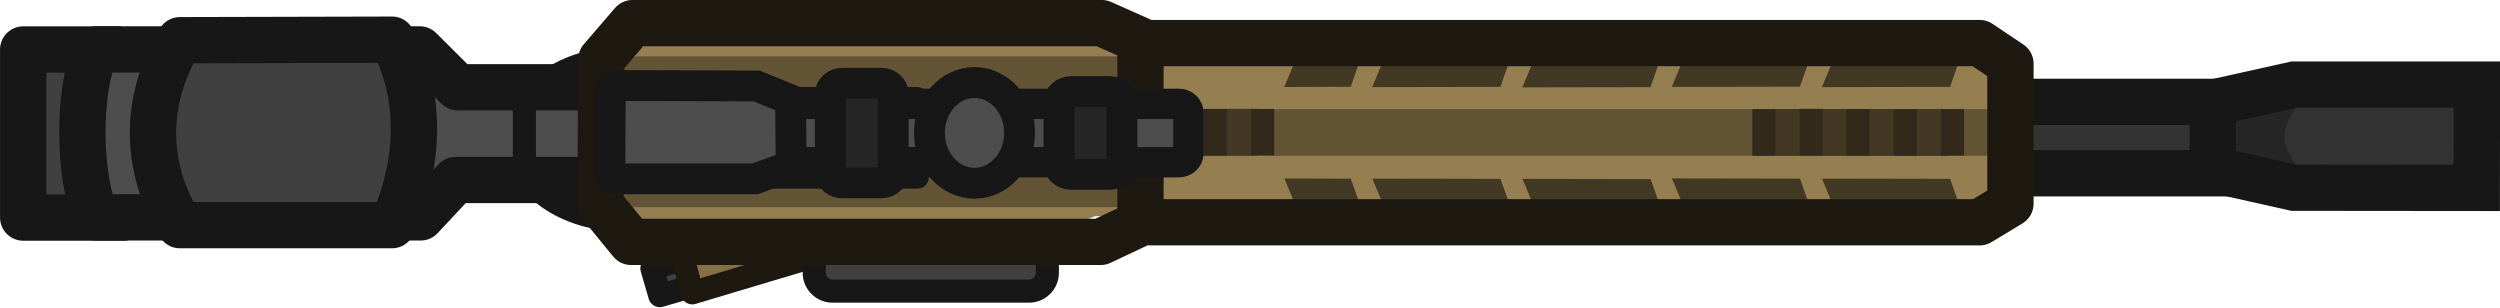
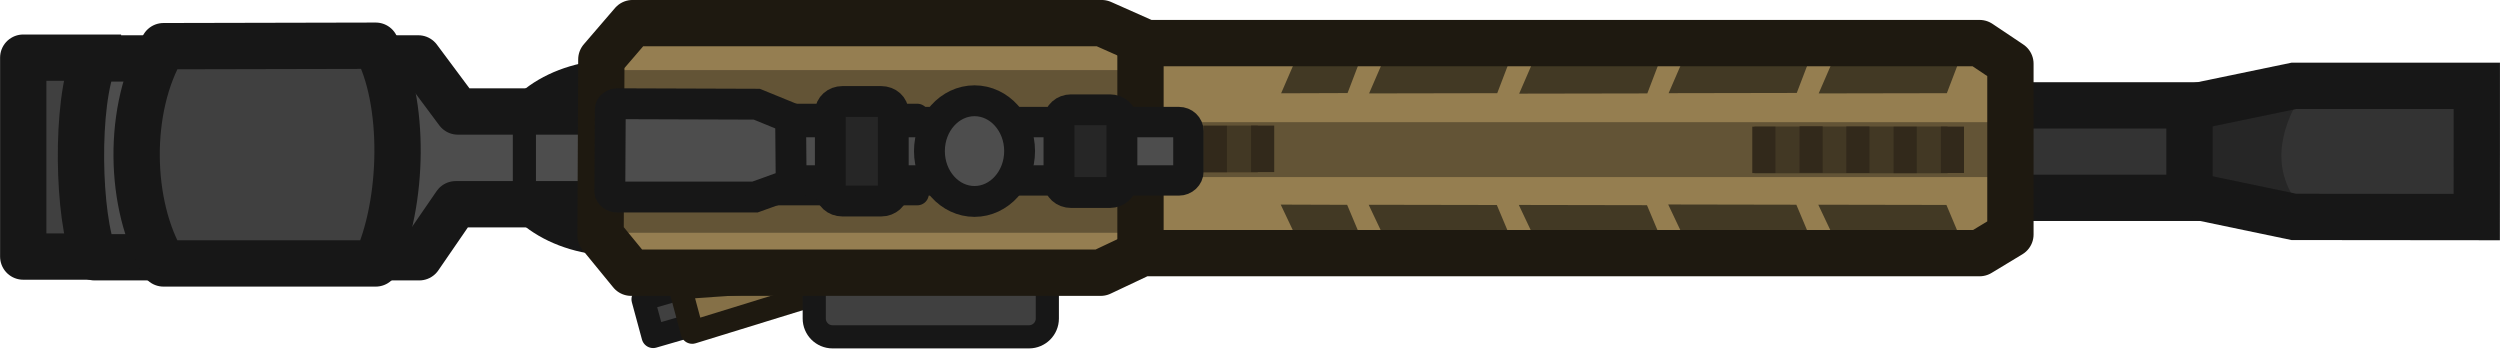
- <svg xmlns="http://www.w3.org/2000/svg" width="161.981" height="19.9" viewBox="0 0 42.858 5.265" version="1.1" id="svg1">
+ <svg xmlns="http://www.w3.org/2000/svg" width="161.981" height="22.574" viewBox="0 0 42.858 5.973" version="1.1" id="svg1">
  <defs id="defs1">
    </defs>
-   <g id="layer1" transform="translate(-116.4042,-140.3702)">
+   <g id="layer1" transform="translate(-116.4042,-139.841)">
    <g id="layer1-62-8-2" transform="translate(110.6757,-12.37648)">
-       <path style="fill:#333333;fill-opacity:1;stroke:none;stroke-width:0.794;stroke-dasharray:none;stroke-opacity:1" d="m 43.601,154.512 1.52,-0.62 c 0,0 3.405,-0.042 3.333,0 -0.073,0.042 0.071,2.299 0,2.28 -0.071,-0.019 -3.257,0.053 -3.309,0 -0.053,-0.053 -1.473,-0.62 -1.473,-0.62 z" id="path57-3-6-3" />
-       <path style="fill:#262626;fill-opacity:1;stroke:none;stroke-width:0.794;stroke-dasharray:none;stroke-opacity:1" d="m 45.222,154.382 c -0.443,0.657 -0.436,0.763 0,1.397 l -1.345,-0.322 v -1.067 z" id="path58-0-1-6" />
-       <rect style="fill:#333333;fill-opacity:1;stroke:#171717;stroke-width:0.794;stroke-dasharray:none;stroke-opacity:1" id="rect55-9-1-0" width="15.557" height="1.224" x="28.104" y="154.493" ry="0" />
-       <path style="fill:none;fill-opacity:1;stroke:#171717;stroke-width:0.794;stroke-dasharray:none;stroke-opacity:1" d="m 98.549,173.746 1.474,-0.328 h 3.135 l 3e-5,0.944 m -4.609,0.493 1.473,0.33 3.135,0.003 9.7e-4,-0.944" id="path56-9-0-3" transform="translate(-54.9684,-19.22075)" />
-       <ellipse style="fill:#595959;fill-opacity:1;stroke:#171717;stroke-width:0.794;stroke-linejoin:round;stroke-dasharray:none;stroke-opacity:1" id="path87-4-7" ry="1.191" rx="1.687" cy="155.132" cx="16.438" />
-       <path style="fill:#404040;fill-opacity:1;stroke:#171717;stroke-width:0.794;stroke-linejoin:round;stroke-dasharray:none;stroke-opacity:1" d="m 7.804,153.595 h -1.678 v 2.881 h 1.786" id="path85-3-9" />
-       <path style="fill:#957e50;fill-opacity:1;stroke:none;stroke-width:1.337;stroke-linejoin:round;stroke-dasharray:none;stroke-opacity:1" d="m 16.114,153.592 h 23.814 v 2.861 h -23.954 z" id="path82-3-8" />
-       <path style="fill:#4d4d4d;fill-opacity:1;stroke:#171717;stroke-width:0.794;stroke-linejoin:round;stroke-dasharray:none;stroke-opacity:1" d="m 16.379,154.243 h -2.802 l -0.652,-0.649 H 7.375 c -0.335,0.758 -0.289,2.212 0,2.879 h 5.565 l 0.599,-0.641 h 2.769" id="path83-8-4" />
-       <path style="fill:#404040;fill-opacity:1;stroke:#171717;stroke-width:0.397;stroke-linejoin:round;stroke-dasharray:none;stroke-opacity:1" d="m 17.798,157.089 -0.893,0.259 0.135,0.466 0.91,-0.264 z" id="path93-3-7" />
-       <path style="fill:#857047;fill-opacity:1;stroke:#1e1910;stroke-width:0.397;stroke-linejoin:round;stroke-dasharray:none;stroke-opacity:1" d="m 19.735,157.126 -2.139,0.64 -0.205,-0.763 z" id="path90-9-5" />
-       <rect style="fill:#404040;fill-opacity:1;stroke:#171717;stroke-width:0.397;stroke-linejoin:round;stroke-dasharray:none;stroke-opacity:1" id="rect89-8-4-3" width="3.996" height="1.188" x="19.687" y="156.549" ry="0.314" />
-       <path style="fill:#957e51;fill-opacity:1;stroke:none;stroke-width:0.794;stroke-linejoin:round;stroke-dasharray:none;stroke-opacity:1" d="m 16.563,153.294 8.606,0.21 v 2.654 l -0.994,0.433 -7.671,-0.059 -0.456,-0.83 z" id="path88-7-9" />
-       <rect style="fill:#635436;fill-opacity:1;stroke:none;stroke-width:0.758;stroke-linejoin:round;stroke-dasharray:none;stroke-opacity:1" id="rect87-1-6" width="24.16" height="0.8" x="16.016" y="154.618" />
-       <rect style="fill:#635436;fill-opacity:1;stroke:none;stroke-width:0.843;stroke-linejoin:round;stroke-dasharray:none;stroke-opacity:1" id="rect87-7-4-2" width="9.26" height="2.585" x="16.082" y="153.713" />
+       <path style="fill:#333333;fill-opacity:1;stroke:none;stroke-width:0.794;stroke-dasharray:none;stroke-opacity:1" d="m 43.601,154.368 1.52,-0.62 c 0,0 3.405,-0.042 3.333,0 -0.073,0.042 0.071,2.299 0,2.28 -0.071,-0.019 -3.257,0.053 -3.309,0 -0.053,-0.053 -1.473,-0.62 -1.473,-0.62 z" id="path57-3-6-3" />
+       <path style="fill:#262626;fill-opacity:1;stroke:none;stroke-width:0.794;stroke-dasharray:none;stroke-opacity:1" d="m 45.279,153.689 c -0.443,0.657 -0.627,1.337 -0.191,1.971 l -1.741,-0.348 v -1.596 z" id="path58-0-1-6" />
+       <rect style="fill:#333333;fill-opacity:1;stroke:#171717;stroke-width:0.794;stroke-dasharray:none;stroke-opacity:1" id="rect55-9-1-0" width="15.557" height="1.585" x="27.707" y="154.024" ry="0" />
+       <path style="fill:none;fill-opacity:1;stroke:#171717;stroke-width:0.794;stroke-dasharray:none;stroke-opacity:1" d="m 98.351,173.524 1.672,-0.347 h 3.135 l 3e-5,1.184 m -4.807,0.714 1.671,0.349 3.135,0.003 0.001,-1.184" id="path56-9-0-3" transform="translate(-54.9684,-19.48805)" />
+       <ellipse style="fill:#595959;fill-opacity:1;stroke:#171717;stroke-width:0.842;stroke-linejoin:round;stroke-dasharray:none;stroke-opacity:1" id="path87-4-7" ry="1.262" rx="1.788" cy="154.921" cx="16.312" />
+       <path style="fill:#404040;fill-opacity:1;stroke:#171717;stroke-width:0.794;stroke-linejoin:round;stroke-dasharray:none;stroke-opacity:1" d="m 7.804,153.206 h -1.678 v 3.41 h 1.786" id="path85-3-9" />
+       <path style="fill:#957e50;fill-opacity:1;stroke:none;stroke-width:1.337;stroke-linejoin:round;stroke-dasharray:none;stroke-opacity:1" d="m 16.114,153.062 h 23.814 v 3.39 h -23.954 z" id="path82-3-8" />
+       <path style="fill:#4d4d4d;fill-opacity:1;stroke:#171717;stroke-width:0.794;stroke-linejoin:round;stroke-dasharray:none;stroke-opacity:1" d="m 16.379,154.129 h -2.802 l -0.678,-0.91 H 7.35 c -0.335,0.758 -0.289,2.741 0,3.409 h 5.565 l 0.625,-0.909 h 2.769" id="path83-8-4" />
+       <path style="fill:#404040;fill-opacity:1;stroke:#171717;stroke-width:0.397;stroke-linejoin:round;stroke-dasharray:none;stroke-opacity:1" d="m 17.645,157.089 -0.893,0.259 0.173,0.638 0.91,-0.264 z" id="path93-3-7" />
+       <path style="fill:#857047;fill-opacity:1;stroke:#1e1910;stroke-width:0.397;stroke-linejoin:round;stroke-dasharray:none;stroke-opacity:1" d="m 20.87,156.903 -3.275,1.01 -0.205,-0.763 z" id="path90-9-5" />
+       <rect style="fill:#404040;fill-opacity:1;stroke:#171717;stroke-width:0.397;stroke-linejoin:round;stroke-dasharray:none;stroke-opacity:1" id="rect89-8-4-3" width="3.996" height="1.188" x="19.687" y="156.804" ry="0.314" />
+       <path style="fill:#957e51;fill-opacity:1;stroke:none;stroke-width:0.809;stroke-linejoin:round;stroke-dasharray:none;stroke-opacity:1" d="m 16.563,152.765 8.606,0.219 v 3.311 l -0.994,0.45 -7.671,-0.061 -0.456,-0.863 z" id="path88-7-9" />
+       <rect style="fill:#635436;fill-opacity:1;stroke:none;stroke-width:0.822;stroke-linejoin:round;stroke-dasharray:none;stroke-opacity:1" id="rect87-1-6" width="24.16" height="0.941" x="16.016" y="154.312" />
+       <rect style="fill:#635436;fill-opacity:1;stroke:none;stroke-width:0.876;stroke-linejoin:round;stroke-dasharray:none;stroke-opacity:1" id="rect87-7-4-2" width="9.26" height="2.789" x="16.082" y="153.419" />
      <g id="g2-0">
-         <path style="fill:#423924;fill-opacity:1;stroke:none;stroke-width:0.624;stroke-linejoin:round;stroke-dasharray:none;stroke-opacity:1" d="m 29.255,155.809 0.179,0.43 h 2.168 l -0.15,-0.426 z" id="path96-4-2" />
-         <path style="fill:#423924;fill-opacity:1;stroke:none;stroke-width:0.624;stroke-linejoin:round;stroke-dasharray:none;stroke-opacity:1" d="m 29.253,154.24 0.179,-0.43 h 2.168 l -0.15,0.426 z" id="path96-7-46-9" />
-         <path style="fill:#423924;fill-opacity:1;stroke:none;stroke-width:0.624;stroke-linejoin:round;stroke-dasharray:none;stroke-opacity:1" d="m 27.747,155.806 0.179,0.43 h 1.11 l -0.15,-0.426 z" id="path96-1-2-4" />
-         <path style="fill:#423924;fill-opacity:1;stroke:none;stroke-width:0.624;stroke-linejoin:round;stroke-dasharray:none;stroke-opacity:1" d="m 27.745,154.238 0.179,-0.43 h 1.11 l -0.15,0.426 z" id="path96-7-0-6-5" />
-         <path style="fill:#423924;fill-opacity:1;stroke:none;stroke-width:0.624;stroke-linejoin:round;stroke-dasharray:none;stroke-opacity:1" d="m 31.829,155.813 0.179,0.43 h 2.168 l -0.15,-0.426 z" id="path96-0-2-4" />
-         <path style="fill:#423924;fill-opacity:1;stroke:none;stroke-width:0.624;stroke-linejoin:round;stroke-dasharray:none;stroke-opacity:1" d="m 31.826,154.244 0.179,-0.43 h 2.168 l -0.15,0.426 z" id="path96-7-1-0-6" />
-         <path style="fill:#423924;fill-opacity:1;stroke:none;stroke-width:0.624;stroke-linejoin:round;stroke-dasharray:none;stroke-opacity:1" d="m 34.39,155.805 0.179,0.43 h 2.168 l -0.15,-0.426 z" id="path96-03-0-6" />
-         <path style="fill:#423924;fill-opacity:1;stroke:none;stroke-width:0.624;stroke-linejoin:round;stroke-dasharray:none;stroke-opacity:1" d="m 34.388,154.236 0.179,-0.43 h 2.168 l -0.15,0.426 z" id="path96-7-4-3-3" />
-         <path style="fill:#423924;fill-opacity:1;stroke:none;stroke-width:0.624;stroke-linejoin:round;stroke-dasharray:none;stroke-opacity:1" d="m 36.963,155.809 0.179,0.43 h 2.168 l -0.15,-0.426 z" id="path96-0-9-6-1" />
-         <path style="fill:#423924;fill-opacity:1;stroke:none;stroke-width:0.624;stroke-linejoin:round;stroke-dasharray:none;stroke-opacity:1" d="m 36.961,154.24 0.179,-0.43 h 2.168 l -0.15,0.426 z" id="path96-7-1-6-5-6" />
+         <path style="fill:#423924;fill-opacity:1;stroke:none;stroke-width:0.624;stroke-linejoin:round;stroke-dasharray:none;stroke-opacity:1" d="m 29.192,155.728 0.242,0.511 h 2.168 l -0.213,-0.507 z" id="path96-4-2" />
+         <path style="fill:#423924;fill-opacity:1;stroke:none;stroke-width:0.624;stroke-linejoin:round;stroke-dasharray:none;stroke-opacity:1" d="m 29.199,153.819 0.233,-0.538 h 2.168 l -0.204,0.534 z" id="path96-7-46-9" />
+         <path style="fill:#423924;fill-opacity:1;stroke:none;stroke-width:0.624;stroke-linejoin:round;stroke-dasharray:none;stroke-opacity:1" d="m 27.684,155.725 0.242,0.511 h 1.11 l -0.213,-0.507 z" id="path96-1-2-4" />
+         <path style="fill:#423924;fill-opacity:1;stroke:none;stroke-width:0.624;stroke-linejoin:round;stroke-dasharray:none;stroke-opacity:1" d="m 27.691,153.817 0.233,-0.538 h 1.11 l -0.204,0.534 z" id="path96-7-0-6-5" />
+         <path style="fill:#423924;fill-opacity:1;stroke:none;stroke-width:0.624;stroke-linejoin:round;stroke-dasharray:none;stroke-opacity:1" d="m 31.766,155.731 0.242,0.511 h 2.168 l -0.213,-0.507 z" id="path96-0-2-4" />
+         <path style="fill:#423924;fill-opacity:1;stroke:none;stroke-width:0.624;stroke-linejoin:round;stroke-dasharray:none;stroke-opacity:1" d="m 31.772,153.823 0.233,-0.538 h 2.168 l -0.204,0.534 z" id="path96-7-1-0-6" />
+         <path style="fill:#423924;fill-opacity:1;stroke:none;stroke-width:0.624;stroke-linejoin:round;stroke-dasharray:none;stroke-opacity:1" d="m 34.327,155.723 0.242,0.511 h 2.168 l -0.213,-0.507 z" id="path96-03-0-6" />
+         <path style="fill:#423924;fill-opacity:1;stroke:none;stroke-width:0.624;stroke-linejoin:round;stroke-dasharray:none;stroke-opacity:1" d="m 34.334,153.815 0.233,-0.538 h 2.168 l -0.204,0.534 z" id="path96-7-4-3-3" />
+         <path style="fill:#423924;fill-opacity:1;stroke:none;stroke-width:0.624;stroke-linejoin:round;stroke-dasharray:none;stroke-opacity:1" d="m 36.9,155.727 0.242,0.511 h 2.168 l -0.213,-0.507 z" id="path96-0-9-6-1" />
+         <path style="fill:#423924;fill-opacity:1;stroke:none;stroke-width:0.624;stroke-linejoin:round;stroke-dasharray:none;stroke-opacity:1" d="m 36.907,153.819 0.233,-0.538 h 2.168 l -0.204,0.534 z" id="path96-7-1-6-5-6" />
      </g>
-       <path style="fill:none;fill-opacity:1;stroke:#1e1910;stroke-width:0.794;stroke-linejoin:round;stroke-dasharray:none;stroke-opacity:1" d="m 16.548,156.893 h 8.05 l 0.711,-0.336 h 14.356 l 0.529,-0.32 v -2.398 l -0.529,-0.354 h -14.281 l -0.769,-0.342 h -8.043 l -0.535,0.622 -0.013,2.488 z" id="path80-9-8" />
-       <g id="g89-3-2" transform="matrix(1,0,0,0.8593809,-165.6668,93.5846)">
+       <path style="fill:none;fill-opacity:1;stroke:#1e1910;stroke-width:0.794;stroke-linejoin:round;stroke-dasharray:none;stroke-opacity:1" d="m 16.548,156.893 h 8.05 l 0.711,-0.336 h 14.356 l 0.529,-0.32 v -2.927 l -0.529,-0.354 h -14.281 l -0.769,-0.342 h -8.043 l -0.535,0.622 -0.013,3.017 z" id="path80-9-8" />
+       <g id="g89-3-2" transform="matrix(1,0,0,0.8593809,-165.6668,93.34225)">
        <rect style="fill:#423824;fill-opacity:1;stroke:none;stroke-width:0.303;stroke-linejoin:round;stroke-dasharray:none;stroke-opacity:1" id="rect87-9-1-0-1" width="3.311" height="0.933" x="189.647" y="71.014" />
        <path style="fill:#423824;fill-opacity:1;stroke:#32291b;stroke-width:0.397;stroke-linejoin:round;stroke-dasharray:none;stroke-opacity:1" d="m 193.041,71.015 v 0.926" id="path89-2-2-9" />
        <path style="fill:#423824;fill-opacity:1;stroke:#32291b;stroke-width:0.397;stroke-linejoin:round;stroke-dasharray:none;stroke-opacity:1" d="m 192.231,71.018 v 0.926" id="path89-93-2-5-9-9" />
        <path style="fill:#423824;fill-opacity:1;stroke:#32291b;stroke-width:0.397;stroke-linejoin:round;stroke-dasharray:none;stroke-opacity:1" d="m 191.421,71.014 v 0.926" id="path89-93-2-3-9-1-0" />
        <path style="fill:#423824;fill-opacity:1;stroke:#32291b;stroke-width:0.397;stroke-linejoin:round;stroke-dasharray:none;stroke-opacity:1" d="m 190.619,71.011 v 0.926" id="path89-93-2-2-3-9-2" />
        <path style="fill:#423824;fill-opacity:1;stroke:#32291b;stroke-width:0.397;stroke-linejoin:round;stroke-dasharray:none;stroke-opacity:1" d="m 189.809,71.016 v 0.926" id="path89-93-2-3-3-3-1-0" />
      </g>
-       <path style="fill:none;fill-opacity:1;stroke:#1e1910;stroke-width:0.794;stroke-linejoin:round;stroke-dasharray:none;stroke-opacity:1" d="m 25.28,153.493 v 3.036" id="path81-8-4" />
-       <path style="fill:#404040;fill-opacity:1;stroke:#171717;stroke-width:0.794;stroke-linejoin:round;stroke-dasharray:none;stroke-opacity:1" d="m 8.812,153.436 c -0.637,1.064 -0.592,2.191 0,3.17 h 3.638 c 0.477,-1.022 0.521,-2.228 0,-3.179 z" id="path84-6-8" />
-       <rect style="fill:#404040;fill-opacity:1;stroke:#171717;stroke-width:0.397;stroke-linejoin:round;stroke-dasharray:none;stroke-opacity:1" id="rect89-87-1" width="2.549" height="1.345" x="18.904" y="154.437" />
-       <g id="g81-5-4" transform="translate(-163.7275,81.14641)">
+       <path style="fill:none;fill-opacity:1;stroke:#1e1910;stroke-width:0.794;stroke-linejoin:round;stroke-dasharray:none;stroke-opacity:1" d="m 25.28,152.983 v 3.546" id="path81-8-4" />
+       <path style="fill:#404040;fill-opacity:1;stroke:#171717;stroke-width:0.794;stroke-linejoin:round;stroke-dasharray:none;stroke-opacity:1" d="m 8.531,153.009 c -0.637,1.064 -0.592,2.745 0,3.725 h 3.638 c 0.477,-1.022 0.521,-2.783 0,-3.733 z" id="path84-6-8" />
+       <rect style="fill:#404040;fill-opacity:1;stroke:#171717;stroke-width:0.397;stroke-linejoin:round;stroke-dasharray:none;stroke-opacity:1" id="rect89-87-1" width="2.549" height="1.345" x="18.904" y="154.194" />
+       <g id="g81-5-4" transform="translate(-163.7275,80.92957)">
        <g id="g58-0-4-2" transform="matrix(-1,0,0,1,267.8631,-118.6067)">
          <path id="path12-2-8-4-7-0" class="cls-1" d="m 86.377,192.833 v -0.691 c 0,-0.085 -0.074,-0.155 -0.165,-0.155 h -8.013 c -0.092,0 -0.165,0.069 -0.165,0.155 v 0.691 c 0,0.085 0.074,0.155 0.165,0.155 h 8.013 c 0.092,0 0.165,-0.069 0.165,-0.155 z" style="opacity:0.997;isolation:isolate;fill:#4d4d4d;fill-opacity:1;fill-rule:evenodd;stroke:#171717;stroke-width:0.521px;stroke-linecap:round;stroke-miterlimit:5.89" />
          <path id="path16-1-3-9-0-4" class="cls-1" d="m 84.854,191.918 0.58,-0.237 2.379,-0.008 c 0.074,0 0.132,0.042 0.132,0.098 l 0.008,1.404 c 0,0.053 -0.058,0.098 -0.132,0.098 h -2.355 l -0.622,-0.224 z" style="opacity:0.997;isolation:isolate;fill:#4d4d4d;fill-opacity:1;fill-rule:evenodd;stroke:#171717;stroke-width:0.529px;stroke-linecap:round;stroke-miterlimit:5.89" />
          <path id="path18-2-2-9-5" class="cls-1" d="m 81.701,193.348 c 0.426,0 0.773,-0.386 0.773,-0.863 0,-0.476 -0.347,-0.863 -0.773,-0.863 -0.426,0 -0.773,0.386 -0.773,0.863 0,0.476 0.347,0.863 0.773,0.863 z" style="opacity:0.997;isolation:isolate;fill:#4d4d4d;fill-opacity:1;fill-rule:evenodd;stroke:#171717;stroke-width:0.529px;stroke-linecap:round;stroke-miterlimit:5.89" />
          <path id="path20-0-7-0-9" class="cls-2" d="m 84.173,193.153 v -1.333 c 0,-0.103 -0.093,-0.185 -0.206,-0.185 h -0.667 c -0.116,0 -0.206,0.082 -0.206,0.185 v 1.336 c 0,0.103 0.093,0.185 0.206,0.185 h 0.667 c 0.116,0 0.206,-0.082 0.206,-0.185 v 0 z" style="opacity:0.997;isolation:isolate;fill:#262626;fill-opacity:1;fill-rule:evenodd;stroke:#171717;stroke-width:0.529px;stroke-linecap:round;stroke-miterlimit:5.89" />
          <path id="path22-1-7-8-0" class="cls-2" d="m 80.253,193.01 v -1.048 c 0,-0.103 -0.093,-0.185 -0.206,-0.185 h -0.667 c -0.116,0 -0.206,0.082 -0.206,0.185 v 1.048 c 0,0.103 0.093,0.185 0.206,0.185 h 0.667 c 0.116,0 0.206,-0.082 0.206,-0.185 z" style="opacity:0.997;isolation:isolate;fill:#262626;fill-opacity:1;fill-rule:evenodd;stroke:#171717;stroke-width:0.529px;stroke-linecap:round;stroke-miterlimit:5.89" />
        </g>
      </g>
-       <path style="fill:#404040;fill-opacity:1;stroke:#171717;stroke-width:0.397;stroke-linejoin:round;stroke-dasharray:none;stroke-opacity:1" d="m 14.718,154.485 v 1.124" id="path86-5-8" />
-       <g id="g96-8-9" transform="matrix(1,0,0,0.8593809,-161.925,90.87904)">
+       <path style="fill:#404040;fill-opacity:1;stroke:#171717;stroke-width:0.397;stroke-linejoin:round;stroke-dasharray:none;stroke-opacity:1" d="m 14.718,154.37 v 1.124" id="path86-5-8" />
+       <g id="g96-8-9" transform="matrix(1,0,0,0.8593809,-161.925,90.64945)">
        <rect style="fill:#423824;fill-opacity:1;stroke:none;stroke-width:0.303;stroke-linejoin:round;stroke-dasharray:none;stroke-opacity:1" id="rect87-9-17-1" width="3.311" height="0.933" x="197.73" y="74.166" />
        <path style="fill:#423824;fill-opacity:1;stroke:#32291b;stroke-width:0.397;stroke-linejoin:round;stroke-dasharray:none;stroke-opacity:1" d="m 201.125,74.168 v 0.926" id="path89-5-3" />
        <path style="fill:#423824;fill-opacity:1;stroke:#32291b;stroke-width:0.397;stroke-linejoin:round;stroke-dasharray:none;stroke-opacity:1" d="m 200.315,74.17 v 0.926" id="path89-93-2-1-7" />
        <path style="fill:#423824;fill-opacity:1;stroke:#32291b;stroke-width:0.397;stroke-linejoin:round;stroke-dasharray:none;stroke-opacity:1" d="m 199.504,74.167 v 0.926" id="path89-93-2-3-2-5" />
        <path style="fill:#423824;fill-opacity:1;stroke:#32291b;stroke-width:0.397;stroke-linejoin:round;stroke-dasharray:none;stroke-opacity:1" d="m 198.702,74.163 v 0.926" id="path89-93-2-2-34-1" />
        <path style="fill:#53462d;fill-opacity:1;stroke:#32291b;stroke-width:0.397;stroke-linejoin:round;stroke-dasharray:none;stroke-opacity:1" d="m 197.892,74.169 v 0.926" id="path89-93-2-3-3-0-9" />
      </g>
    </g>
  </g>
</svg>
